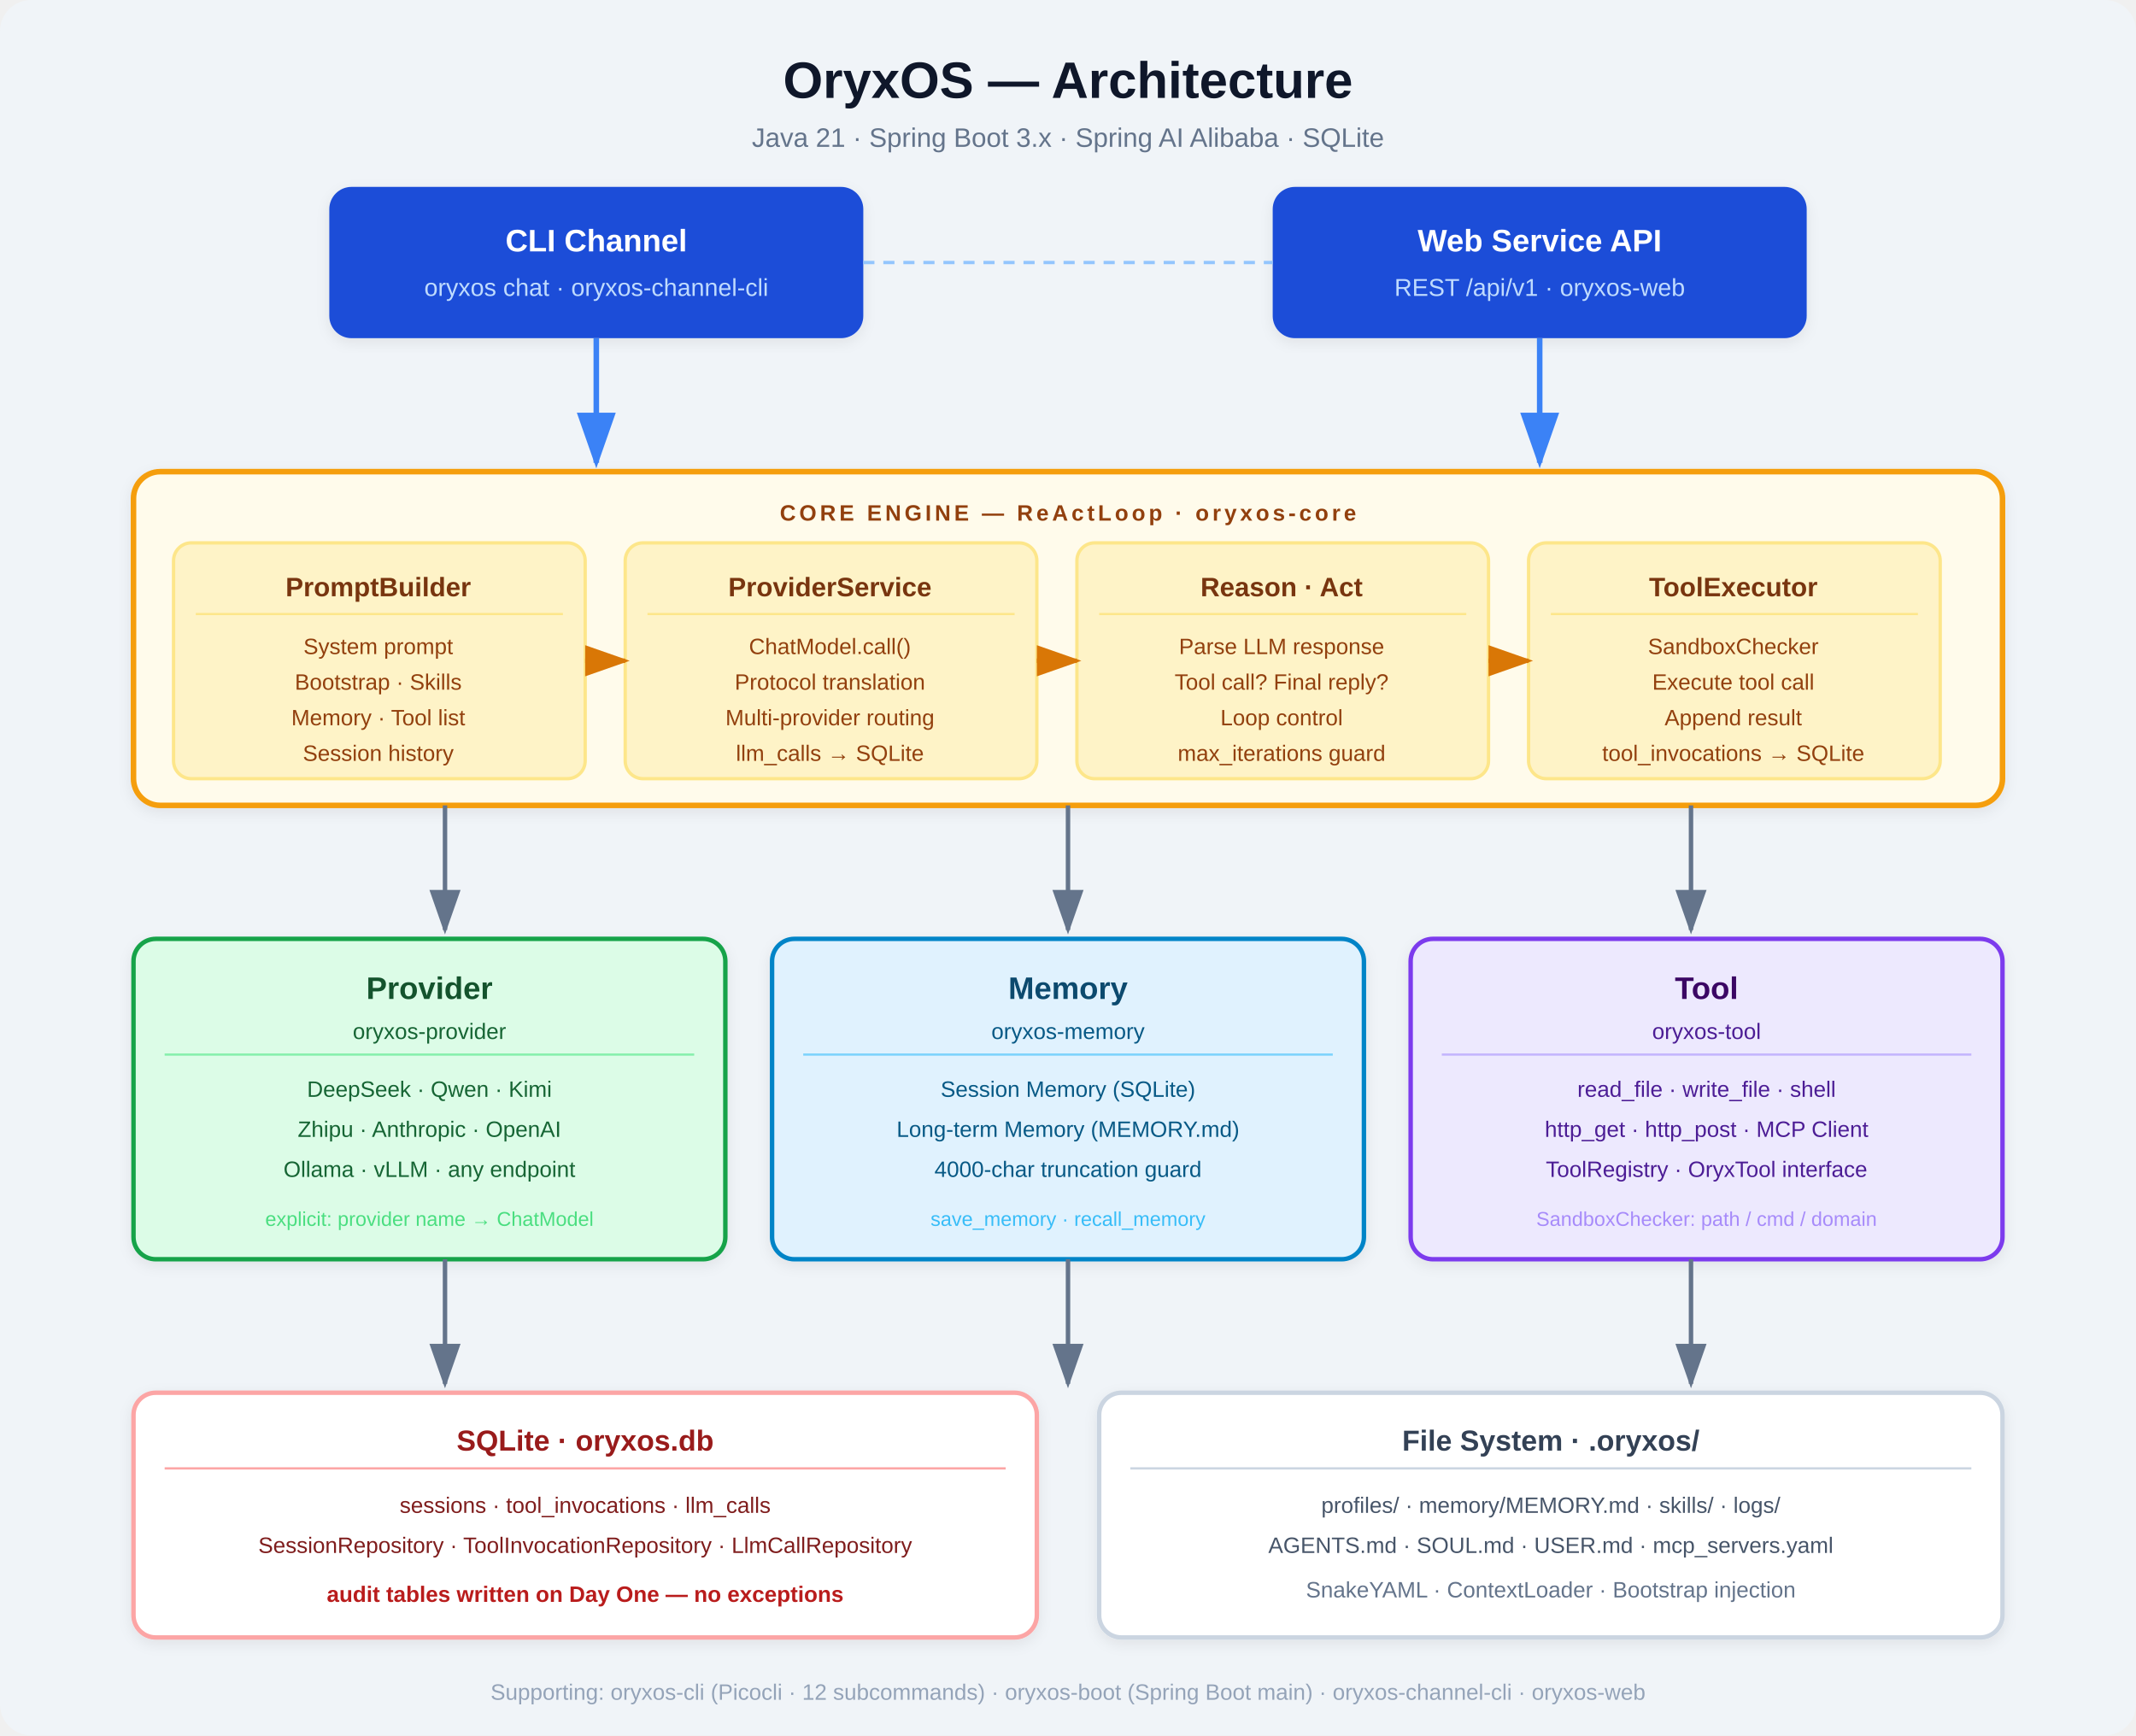
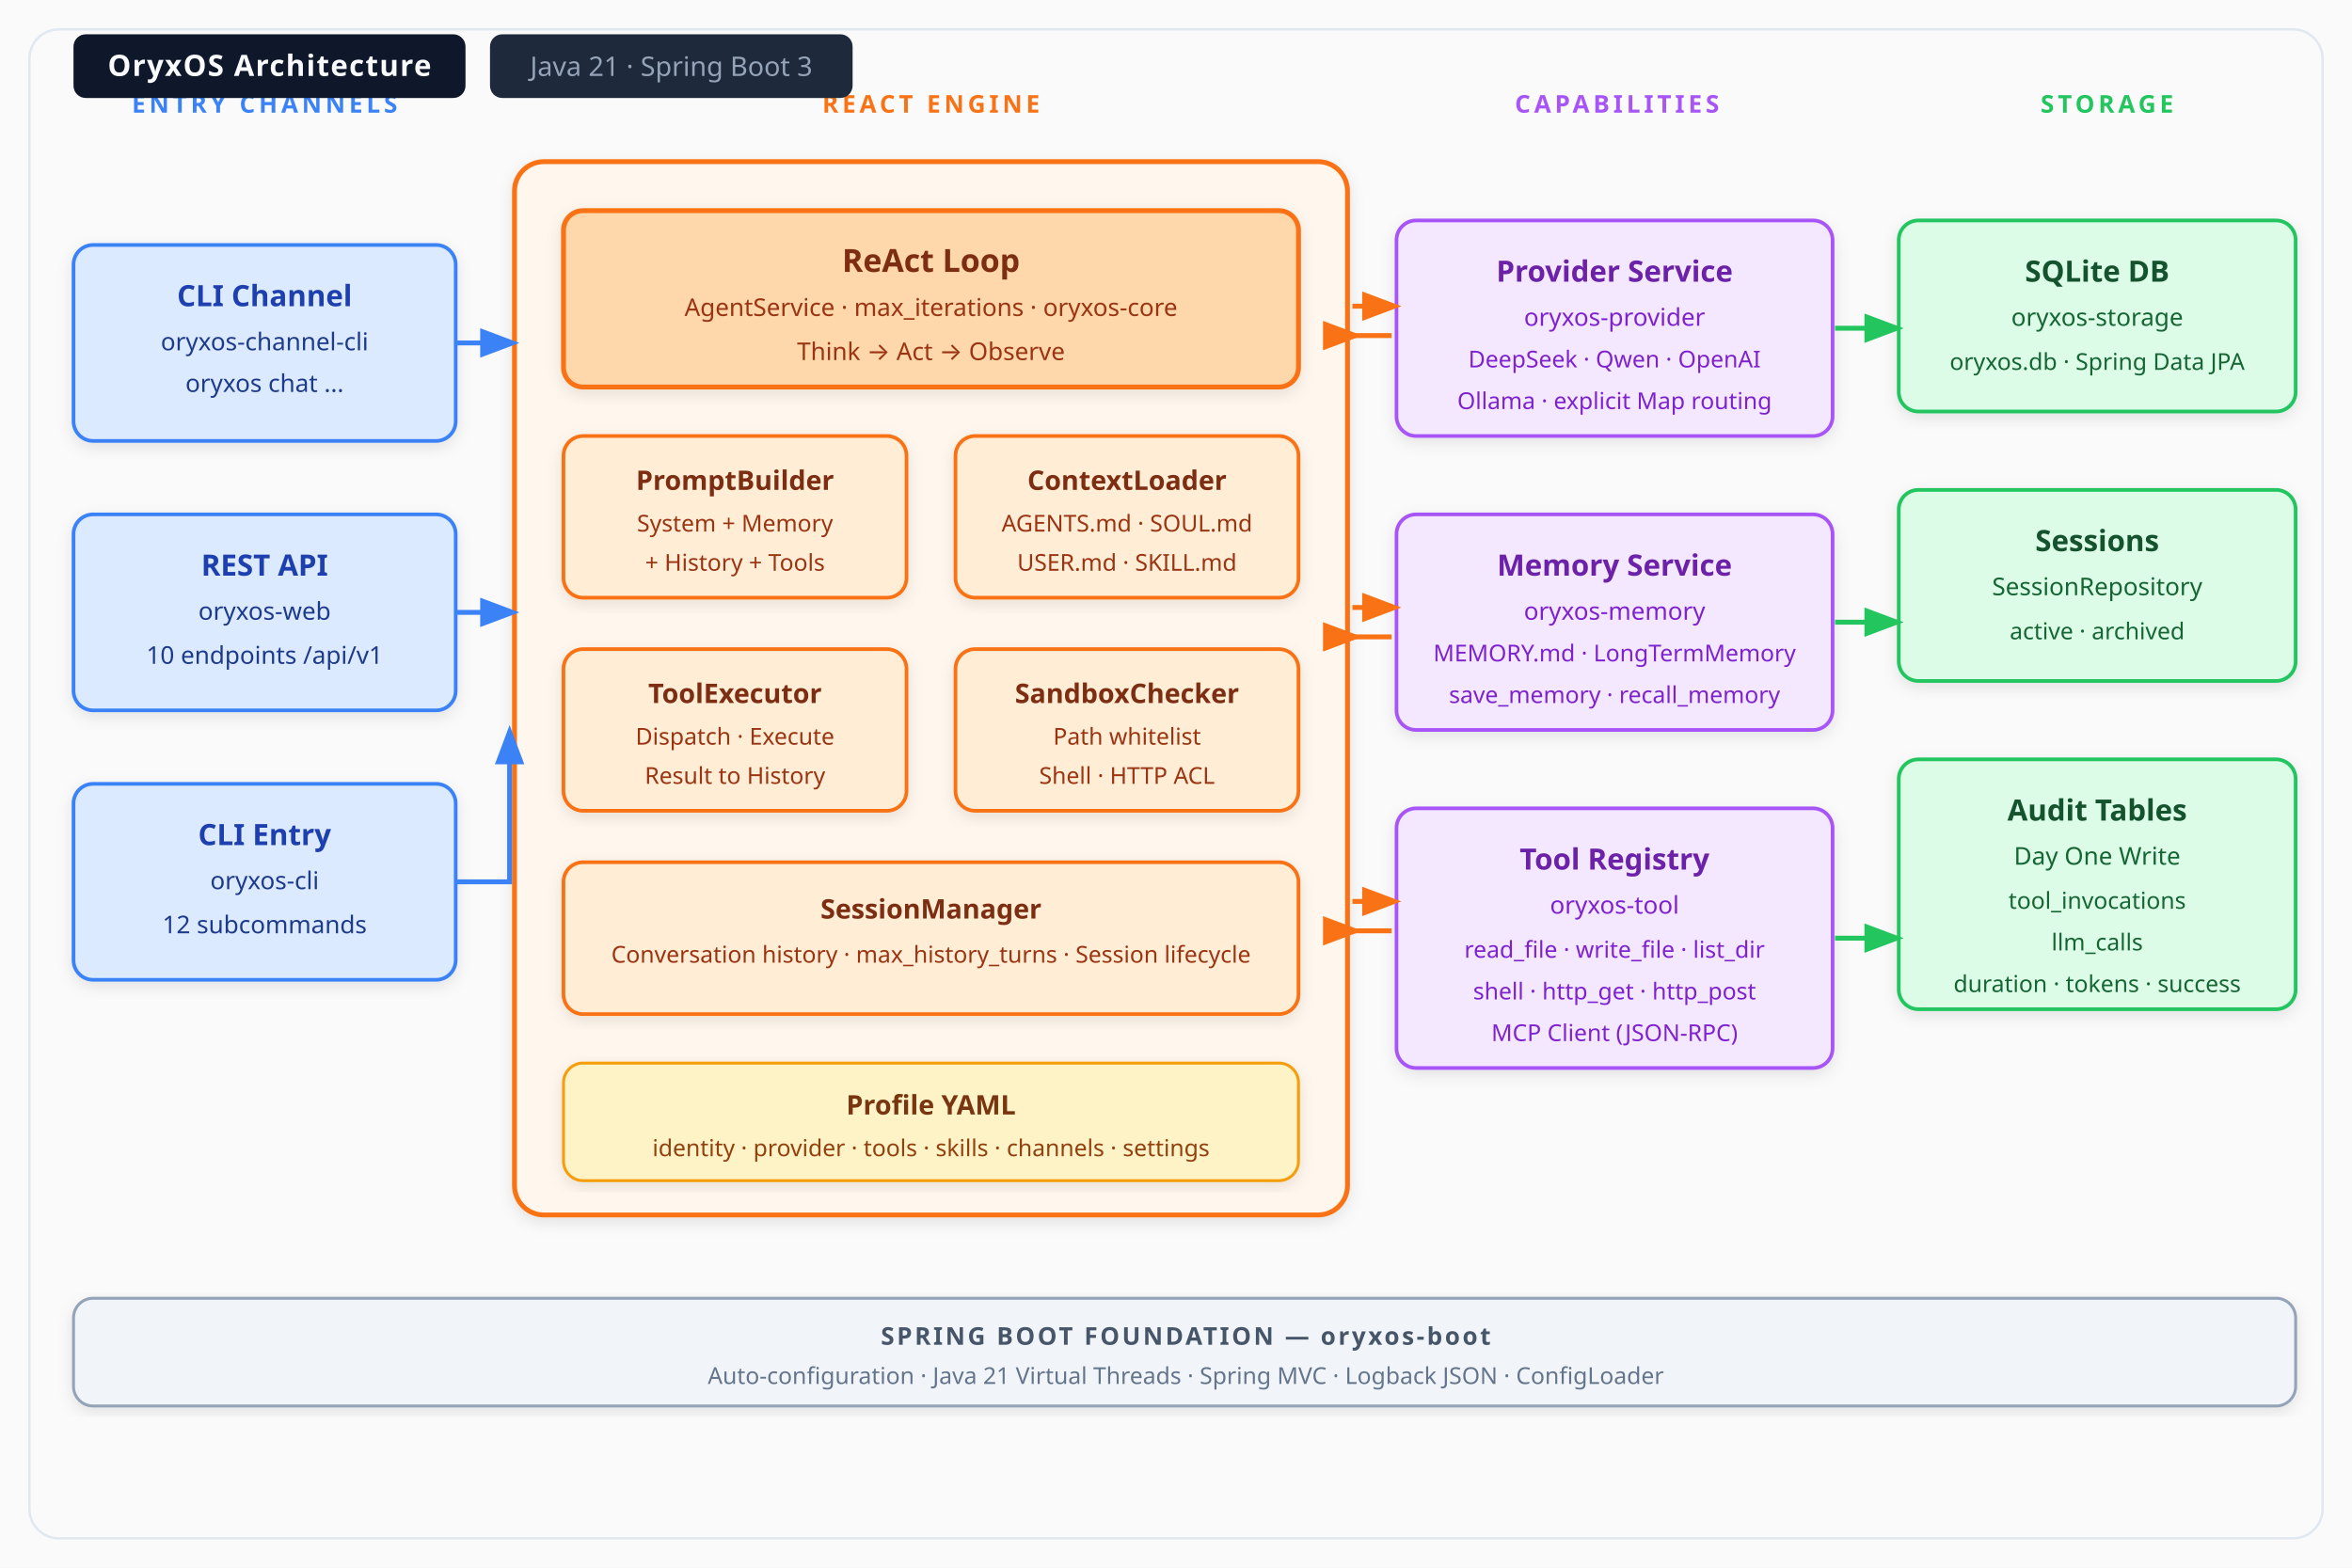
- <svg xmlns="http://www.w3.org/2000/svg" viewBox="0 0 960 780" width="960" height="780" font-family="Arial, Helvetica, sans-serif">
+ <svg xmlns="http://www.w3.org/2000/svg" viewBox="0 0 960 640" width="960" height="640">
  <defs>
-     <marker id="a-blue" markerWidth="10" markerHeight="7" refX="9" refY="3.5" orient="auto">
-       <path d="M0,0 L0,7 L10,3.5 z" fill="#3b82f6" />
+     <filter id="shadow" x="-10%" y="-10%" width="120%" height="120%">
+       <feDropShadow dx="0" dy="2" stdDeviation="3" flood-color="#00000018" />
+     </filter>
+     <marker id="arrow-blue" markerWidth="8" markerHeight="8" refX="6" refY="3" orient="auto">
+       <path d="M0,0 L0,6 L8,3 z" fill="#3b82f6" />
    </marker>
-     <marker id="a-amber" markerWidth="10" markerHeight="7" refX="9" refY="3.5" orient="auto">
-       <path d="M0,0 L0,7 L10,3.5 z" fill="#d97706" />
+     <marker id="arrow-orange" markerWidth="8" markerHeight="8" refX="6" refY="3" orient="auto">
+       <path d="M0,0 L0,6 L8,3 z" fill="#f97316" />
    </marker>
-     <marker id="a-slate" markerWidth="10" markerHeight="7" refX="9" refY="3.5" orient="auto">
-       <path d="M0,0 L0,7 L10,3.5 z" fill="#64748b" />
+     <marker id="arrow-orange-rev" markerWidth="8" markerHeight="8" refX="2" refY="3" orient="auto">
+       <path d="M8,0 L8,6 L0,3 z" fill="#f97316" />
    </marker>
-     <filter id="shadow">
-       <feDropShadow dx="0" dy="2" stdDeviation="3" flood-color="#00000012" />
-     </filter>
+     <marker id="arrow-green" markerWidth="8" markerHeight="8" refX="6" refY="3" orient="auto">
+       <path d="M0,0 L0,6 L8,3 z" fill="#22c55e" />
+     </marker>
  </defs>
-   <rect width="960" height="780" fill="#f0f4f8" rx="14" />
-   <text x="480" y="44" text-anchor="middle" font-size="23" font-weight="700" fill="#0f172a">OryxOS — Architecture</text>
-   <text x="480" y="66" text-anchor="middle" font-size="12" fill="#64748b">Java 21  ·  Spring Boot 3.x  ·  Spring AI Alibaba  ·  SQLite</text>
-   <rect x="148" y="84" width="240" height="68" rx="10" fill="#1d4ed8" filter="url(#shadow)" />
-   <text x="268" y="113" text-anchor="middle" font-size="14" font-weight="700" fill="#ffffff">CLI Channel</text>
-   <text x="268" y="133" text-anchor="middle" font-size="11" fill="#bfdbfe">oryxos chat  ·  oryxos-channel-cli</text>
-   <rect x="572" y="84" width="240" height="68" rx="10" fill="#1d4ed8" filter="url(#shadow)" />
-   <text x="692" y="113" text-anchor="middle" font-size="14" font-weight="700" fill="#ffffff">Web Service API</text>
-   <text x="692" y="133" text-anchor="middle" font-size="11" fill="#bfdbfe">REST /api/v1  ·  oryxos-web</text>
-   <line x1="388" y1="118" x2="572" y2="118" stroke="#93c5fd" stroke-width="1.5" stroke-dasharray="5,4" />
-   <line x1="268" y1="152" x2="268" y2="208" stroke="#3b82f6" stroke-width="2.5" marker-end="url(#a-blue)" />
-   <line x1="692" y1="152" x2="692" y2="208" stroke="#3b82f6" stroke-width="2.5" marker-end="url(#a-blue)" />
-   <rect x="60" y="212" width="840" height="150" rx="12" fill="#fffbeb" stroke="#f59e0b" stroke-width="2.5" filter="url(#shadow)" />
-   <text x="480" y="234" text-anchor="middle" font-size="10" font-weight="700" fill="#92400e" letter-spacing="1.5">CORE ENGINE  —  ReActLoop  ·  oryxos-core</text>
-   <rect x="78" y="244" width="185" height="106" rx="8" fill="#fef3c7" stroke="#fde68a" stroke-width="1.5" />
-   <text x="170" y="268" text-anchor="middle" font-size="12" font-weight="700" fill="#78350f">PromptBuilder</text>
-   <line x1="88" y1="276" x2="253" y2="276" stroke="#fde68a" stroke-width="1" />
-   <text x="170" y="294" text-anchor="middle" font-size="10" fill="#92400e">System prompt</text>
-   <text x="170" y="310" text-anchor="middle" font-size="10" fill="#92400e">Bootstrap  ·  Skills</text>
-   <text x="170" y="326" text-anchor="middle" font-size="10" fill="#92400e">Memory  ·  Tool list</text>
-   <text x="170" y="342" text-anchor="middle" font-size="10" fill="#92400e">Session history</text>
-   <rect x="281" y="244" width="185" height="106" rx="8" fill="#fef3c7" stroke="#fde68a" stroke-width="1.5" />
-   <text x="373" y="268" text-anchor="middle" font-size="12" font-weight="700" fill="#78350f">ProviderService</text>
-   <line x1="291" y1="276" x2="456" y2="276" stroke="#fde68a" stroke-width="1" />
-   <text x="373" y="294" text-anchor="middle" font-size="10" fill="#92400e">ChatModel.call()</text>
-   <text x="373" y="310" text-anchor="middle" font-size="10" fill="#92400e">Protocol translation</text>
-   <text x="373" y="326" text-anchor="middle" font-size="10" fill="#92400e">Multi-provider routing</text>
-   <text x="373" y="342" text-anchor="middle" font-size="10" fill="#92400e">llm_calls  →  SQLite</text>
-   <rect x="484" y="244" width="185" height="106" rx="8" fill="#fef3c7" stroke="#fde68a" stroke-width="1.5" />
-   <text x="576" y="268" text-anchor="middle" font-size="12" font-weight="700" fill="#78350f">Reason  ·  Act</text>
-   <line x1="494" y1="276" x2="659" y2="276" stroke="#fde68a" stroke-width="1" />
-   <text x="576" y="294" text-anchor="middle" font-size="10" fill="#92400e">Parse LLM response</text>
-   <text x="576" y="310" text-anchor="middle" font-size="10" fill="#92400e">Tool call?  Final reply?</text>
-   <text x="576" y="326" text-anchor="middle" font-size="10" fill="#92400e">Loop control</text>
-   <text x="576" y="342" text-anchor="middle" font-size="10" fill="#92400e">max_iterations guard</text>
-   <rect x="687" y="244" width="185" height="106" rx="8" fill="#fef3c7" stroke="#fde68a" stroke-width="1.5" />
-   <text x="779" y="268" text-anchor="middle" font-size="12" font-weight="700" fill="#78350f">ToolExecutor</text>
-   <line x1="697" y1="276" x2="862" y2="276" stroke="#fde68a" stroke-width="1" />
-   <text x="779" y="294" text-anchor="middle" font-size="10" fill="#92400e">SandboxChecker</text>
-   <text x="779" y="310" text-anchor="middle" font-size="10" fill="#92400e">Execute tool call</text>
-   <text x="779" y="326" text-anchor="middle" font-size="10" fill="#92400e">Append result</text>
-   <text x="779" y="342" text-anchor="middle" font-size="10" fill="#92400e">tool_invocations  →  SQLite</text>
-   <line x1="263" y1="297" x2="281" y2="297" stroke="#d97706" stroke-width="2" marker-end="url(#a-amber)" />
-   <line x1="466" y1="297" x2="484" y2="297" stroke="#d97706" stroke-width="2" marker-end="url(#a-amber)" />
-   <line x1="669" y1="297" x2="687" y2="297" stroke="#d97706" stroke-width="2" marker-end="url(#a-amber)" />
-   <line x1="200" y1="362" x2="200" y2="418" stroke="#64748b" stroke-width="2" marker-end="url(#a-slate)" />
-   <line x1="480" y1="362" x2="480" y2="418" stroke="#64748b" stroke-width="2" marker-end="url(#a-slate)" />
-   <line x1="760" y1="362" x2="760" y2="418" stroke="#64748b" stroke-width="2" marker-end="url(#a-slate)" />
-   <rect x="60" y="422" width="266" height="144" rx="10" fill="#dcfce7" stroke="#16a34a" stroke-width="2" filter="url(#shadow)" />
-   <text x="193" y="449" text-anchor="middle" font-size="14" font-weight="700" fill="#14532d">Provider</text>
-   <text x="193" y="467" text-anchor="middle" font-size="10" fill="#166534">oryxos-provider</text>
-   <line x1="74" y1="474" x2="312" y2="474" stroke="#86efac" stroke-width="1" />
-   <text x="193" y="493" text-anchor="middle" font-size="10" fill="#166534">DeepSeek  ·  Qwen  ·  Kimi</text>
-   <text x="193" y="511" text-anchor="middle" font-size="10" fill="#166534">Zhipu  ·  Anthropic  ·  OpenAI</text>
-   <text x="193" y="529" text-anchor="middle" font-size="10" fill="#166534">Ollama  ·  vLLM  ·  any endpoint</text>
-   <text x="193" y="551" text-anchor="middle" font-size="9" fill="#4ade80">explicit: provider name  →  ChatModel</text>
-   <rect x="347" y="422" width="266" height="144" rx="10" fill="#e0f2fe" stroke="#0284c7" stroke-width="2" filter="url(#shadow)" />
-   <text x="480" y="449" text-anchor="middle" font-size="14" font-weight="700" fill="#0c4a6e">Memory</text>
-   <text x="480" y="467" text-anchor="middle" font-size="10" fill="#075985">oryxos-memory</text>
-   <line x1="361" y1="474" x2="599" y2="474" stroke="#7dd3fc" stroke-width="1" />
-   <text x="480" y="493" text-anchor="middle" font-size="10" fill="#075985">Session Memory  (SQLite)</text>
-   <text x="480" y="511" text-anchor="middle" font-size="10" fill="#075985">Long-term Memory  (MEMORY.md)</text>
-   <text x="480" y="529" text-anchor="middle" font-size="10" fill="#075985">4000-char truncation guard</text>
-   <text x="480" y="551" text-anchor="middle" font-size="9" fill="#38bdf8">save_memory  ·  recall_memory</text>
-   <rect x="634" y="422" width="266" height="144" rx="10" fill="#ede9fe" stroke="#7c3aed" stroke-width="2" filter="url(#shadow)" />
-   <text x="767" y="449" text-anchor="middle" font-size="14" font-weight="700" fill="#3b0764">Tool</text>
-   <text x="767" y="467" text-anchor="middle" font-size="10" fill="#4c1d95">oryxos-tool</text>
-   <line x1="648" y1="474" x2="886" y2="474" stroke="#c4b5fd" stroke-width="1" />
-   <text x="767" y="493" text-anchor="middle" font-size="10" fill="#4c1d95">read_file  ·  write_file  ·  shell</text>
-   <text x="767" y="511" text-anchor="middle" font-size="10" fill="#4c1d95">http_get  ·  http_post  ·  MCP Client</text>
-   <text x="767" y="529" text-anchor="middle" font-size="10" fill="#4c1d95">ToolRegistry  ·  OryxTool interface</text>
-   <text x="767" y="551" text-anchor="middle" font-size="9" fill="#a78bfa">SandboxChecker: path / cmd / domain</text>
-   <line x1="200" y1="566" x2="200" y2="622" stroke="#64748b" stroke-width="2" marker-end="url(#a-slate)" />
-   <line x1="480" y1="566" x2="480" y2="622" stroke="#64748b" stroke-width="2" marker-end="url(#a-slate)" />
-   <line x1="760" y1="566" x2="760" y2="622" stroke="#64748b" stroke-width="2" marker-end="url(#a-slate)" />
-   <rect x="60" y="626" width="406" height="110" rx="10" fill="#ffffff" stroke="#fca5a5" stroke-width="2" filter="url(#shadow)" />
-   <text x="263" y="652" text-anchor="middle" font-size="13" font-weight="700" fill="#991b1b">SQLite  ·  oryxos.db</text>
-   <line x1="74" y1="660" x2="452" y2="660" stroke="#fca5a5" stroke-width="1" />
-   <text x="263" y="680" text-anchor="middle" font-size="10" fill="#7f1d1d">sessions  ·  tool_invocations  ·  llm_calls</text>
-   <text x="263" y="698" text-anchor="middle" font-size="10" fill="#7f1d1d">SessionRepository  ·  ToolInvocationRepository  ·  LlmCallRepository</text>
-   <text x="263" y="720" text-anchor="middle" font-size="10" font-weight="600" fill="#b91c1c">audit tables written on Day One — no exceptions</text>
-   <rect x="494" y="626" width="406" height="110" rx="10" fill="#ffffff" stroke="#cbd5e1" stroke-width="2" filter="url(#shadow)" />
-   <text x="697" y="652" text-anchor="middle" font-size="13" font-weight="700" fill="#334155">File System  ·  .oryxos/</text>
-   <line x1="508" y1="660" x2="886" y2="660" stroke="#cbd5e1" stroke-width="1" />
-   <text x="697" y="680" text-anchor="middle" font-size="10" fill="#475569">profiles/  ·  memory/MEMORY.md  ·  skills/  ·  logs/</text>
-   <text x="697" y="698" text-anchor="middle" font-size="10" fill="#475569">AGENTS.md  ·  SOUL.md  ·  USER.md  ·  mcp_servers.yaml</text>
-   <text x="697" y="718" text-anchor="middle" font-size="10" fill="#64748b">SnakeYAML  ·  ContextLoader  ·  Bootstrap injection</text>
-   <text x="480" y="764" text-anchor="middle" font-size="10" fill="#94a3b8">Supporting: oryxos-cli (Picocli · 12 subcommands)  ·  oryxos-boot (Spring Boot main)  ·  oryxos-channel-cli  ·  oryxos-web</text>
+   <rect width="960" height="640" fill="#fafafa" />
+   <rect x="12" y="12" width="936" height="616" rx="12" fill="none" stroke="#e2e8f0" stroke-width="1" />
+   <text x="108" y="46" text-anchor="middle" font-family="'Segoe UI', system-ui, -apple-system, sans-serif" font-size="10" font-weight="700" fill="#3b82f6" letter-spacing="1.5">ENTRY CHANNELS</text>
+   <text x="380" y="46" text-anchor="middle" font-family="'Segoe UI', system-ui, -apple-system, sans-serif" font-size="10" font-weight="700" fill="#f97316" letter-spacing="1.5">REACT ENGINE</text>
+   <text x="660" y="46" text-anchor="middle" font-family="'Segoe UI', system-ui, -apple-system, sans-serif" font-size="10" font-weight="700" fill="#a855f7" letter-spacing="1.5">CAPABILITIES</text>
+   <text x="860" y="46" text-anchor="middle" font-family="'Segoe UI', system-ui, -apple-system, sans-serif" font-size="10" font-weight="700" fill="#22c55e" letter-spacing="1.5">STORAGE</text>
+   <rect x="30" y="100" width="156" height="80" rx="8" fill="#dbeafe" stroke="#3b82f6" stroke-width="1.5" filter="url(#shadow)" />
+   <text x="108" y="125" text-anchor="middle" font-family="'Segoe UI', system-ui, -apple-system, sans-serif" font-size="12" font-weight="700" fill="#1e40af">CLI Channel</text>
+   <text x="108" y="143" text-anchor="middle" font-family="'Segoe UI', system-ui, -apple-system, sans-serif" font-size="10" fill="#1e3a8a">oryxos-channel-cli</text>
+   <text x="108" y="160" text-anchor="middle" font-family="'Segoe UI', system-ui, -apple-system, sans-serif" font-size="10" fill="#1e3a8a">oryxos chat ...</text>
+   <rect x="30" y="210" width="156" height="80" rx="8" fill="#dbeafe" stroke="#3b82f6" stroke-width="1.5" filter="url(#shadow)" />
+   <text x="108" y="235" text-anchor="middle" font-family="'Segoe UI', system-ui, -apple-system, sans-serif" font-size="12" font-weight="700" fill="#1e40af">REST API</text>
+   <text x="108" y="253" text-anchor="middle" font-family="'Segoe UI', system-ui, -apple-system, sans-serif" font-size="10" fill="#1e3a8a">oryxos-web</text>
+   <text x="108" y="271" text-anchor="middle" font-family="'Segoe UI', system-ui, -apple-system, sans-serif" font-size="10" fill="#1e3a8a">10 endpoints /api/v1</text>
+   <rect x="30" y="320" width="156" height="80" rx="8" fill="#dbeafe" stroke="#3b82f6" stroke-width="1.5" filter="url(#shadow)" />
+   <text x="108" y="345" text-anchor="middle" font-family="'Segoe UI', system-ui, -apple-system, sans-serif" font-size="12" font-weight="700" fill="#1e40af">CLI Entry</text>
+   <text x="108" y="363" text-anchor="middle" font-family="'Segoe UI', system-ui, -apple-system, sans-serif" font-size="10" fill="#1e3a8a">oryxos-cli</text>
+   <text x="108" y="381" text-anchor="middle" font-family="'Segoe UI', system-ui, -apple-system, sans-serif" font-size="10" fill="#1e3a8a">12 subcommands</text>
+   <rect x="210" y="66" width="340" height="430" rx="12" fill="#fff7ed" stroke="#f97316" stroke-width="2" filter="url(#shadow)" />
+   <rect x="230" y="86" width="300" height="72" rx="8" fill="#fed7aa" stroke="#f97316" stroke-width="2" filter="url(#shadow)" />
+   <text x="380" y="111" text-anchor="middle" font-family="'Segoe UI', system-ui, -apple-system, sans-serif" font-size="13" font-weight="800" fill="#7c2d12">ReAct Loop</text>
+   <text x="380" y="129" text-anchor="middle" font-family="'Segoe UI', system-ui, -apple-system, sans-serif" font-size="10" fill="#9a3412">AgentService · max_iterations · oryxos-core</text>
+   <text x="380" y="147" text-anchor="middle" font-family="'Segoe UI', system-ui, -apple-system, sans-serif" font-size="10" fill="#9a3412">Think  →  Act  →  Observe</text>
+   <rect x="230" y="178" width="140" height="66" rx="8" fill="#ffedd5" stroke="#f97316" stroke-width="1.5" filter="url(#shadow)" />
+   <text x="300" y="200" text-anchor="middle" font-family="'Segoe UI', system-ui, -apple-system, sans-serif" font-size="11" font-weight="700" fill="#7c2d12">PromptBuilder</text>
+   <text x="300" y="217" text-anchor="middle" font-family="'Segoe UI', system-ui, -apple-system, sans-serif" font-size="9.5" fill="#9a3412">System + Memory</text>
+   <text x="300" y="233" text-anchor="middle" font-family="'Segoe UI', system-ui, -apple-system, sans-serif" font-size="9.5" fill="#9a3412">+ History + Tools</text>
+   <rect x="390" y="178" width="140" height="66" rx="8" fill="#ffedd5" stroke="#f97316" stroke-width="1.5" filter="url(#shadow)" />
+   <text x="460" y="200" text-anchor="middle" font-family="'Segoe UI', system-ui, -apple-system, sans-serif" font-size="11" font-weight="700" fill="#7c2d12">ContextLoader</text>
+   <text x="460" y="217" text-anchor="middle" font-family="'Segoe UI', system-ui, -apple-system, sans-serif" font-size="9.5" fill="#9a3412">AGENTS.md · SOUL.md</text>
+   <text x="460" y="233" text-anchor="middle" font-family="'Segoe UI', system-ui, -apple-system, sans-serif" font-size="9.5" fill="#9a3412">USER.md · SKILL.md</text>
+   <rect x="230" y="265" width="140" height="66" rx="8" fill="#ffedd5" stroke="#f97316" stroke-width="1.5" filter="url(#shadow)" />
+   <text x="300" y="287" text-anchor="middle" font-family="'Segoe UI', system-ui, -apple-system, sans-serif" font-size="11" font-weight="700" fill="#7c2d12">ToolExecutor</text>
+   <text x="300" y="304" text-anchor="middle" font-family="'Segoe UI', system-ui, -apple-system, sans-serif" font-size="9.5" fill="#9a3412">Dispatch · Execute</text>
+   <text x="300" y="320" text-anchor="middle" font-family="'Segoe UI', system-ui, -apple-system, sans-serif" font-size="9.5" fill="#9a3412">Result to History</text>
+   <rect x="390" y="265" width="140" height="66" rx="8" fill="#ffedd5" stroke="#f97316" stroke-width="1.5" filter="url(#shadow)" />
+   <text x="460" y="287" text-anchor="middle" font-family="'Segoe UI', system-ui, -apple-system, sans-serif" font-size="11" font-weight="700" fill="#7c2d12">SandboxChecker</text>
+   <text x="460" y="304" text-anchor="middle" font-family="'Segoe UI', system-ui, -apple-system, sans-serif" font-size="9.5" fill="#9a3412">Path whitelist</text>
+   <text x="460" y="320" text-anchor="middle" font-family="'Segoe UI', system-ui, -apple-system, sans-serif" font-size="9.5" fill="#9a3412">Shell · HTTP ACL</text>
+   <rect x="230" y="352" width="300" height="62" rx="8" fill="#ffedd5" stroke="#f97316" stroke-width="1.5" filter="url(#shadow)" />
+   <text x="380" y="375" text-anchor="middle" font-family="'Segoe UI', system-ui, -apple-system, sans-serif" font-size="11" font-weight="700" fill="#7c2d12">SessionManager</text>
+   <text x="380" y="393" text-anchor="middle" font-family="'Segoe UI', system-ui, -apple-system, sans-serif" font-size="9.5" fill="#9a3412">Conversation history · max_history_turns · Session lifecycle</text>
+   <rect x="230" y="434" width="300" height="48" rx="8" fill="#fef3c7" stroke="#f59e0b" stroke-width="1.2" filter="url(#shadow)" />
+   <text x="380" y="455" text-anchor="middle" font-family="'Segoe UI', system-ui, -apple-system, sans-serif" font-size="11" font-weight="700" fill="#78350f">Profile YAML</text>
+   <text x="380" y="472" text-anchor="middle" font-family="'Segoe UI', system-ui, -apple-system, sans-serif" font-size="9.5" fill="#92400e">identity · provider · tools · skills · channels · settings</text>
+   <rect x="570" y="90" width="178" height="88" rx="8" fill="#f3e8ff" stroke="#a855f7" stroke-width="1.5" filter="url(#shadow)" />
+   <text x="659" y="115" text-anchor="middle" font-family="'Segoe UI', system-ui, -apple-system, sans-serif" font-size="12" font-weight="700" fill="#6b21a8">Provider Service</text>
+   <text x="659" y="133" text-anchor="middle" font-family="'Segoe UI', system-ui, -apple-system, sans-serif" font-size="10" fill="#7e22ce">oryxos-provider</text>
+   <text x="659" y="150" text-anchor="middle" font-family="'Segoe UI', system-ui, -apple-system, sans-serif" font-size="9.5" fill="#7e22ce">DeepSeek · Qwen · OpenAI</text>
+   <text x="659" y="167" text-anchor="middle" font-family="'Segoe UI', system-ui, -apple-system, sans-serif" font-size="9.5" fill="#7e22ce">Ollama · explicit Map routing</text>
+   <rect x="570" y="210" width="178" height="88" rx="8" fill="#f3e8ff" stroke="#a855f7" stroke-width="1.5" filter="url(#shadow)" />
+   <text x="659" y="235" text-anchor="middle" font-family="'Segoe UI', system-ui, -apple-system, sans-serif" font-size="12" font-weight="700" fill="#6b21a8">Memory Service</text>
+   <text x="659" y="253" text-anchor="middle" font-family="'Segoe UI', system-ui, -apple-system, sans-serif" font-size="10" fill="#7e22ce">oryxos-memory</text>
+   <text x="659" y="270" text-anchor="middle" font-family="'Segoe UI', system-ui, -apple-system, sans-serif" font-size="9.5" fill="#7e22ce">MEMORY.md · LongTermMemory</text>
+   <text x="659" y="287" text-anchor="middle" font-family="'Segoe UI', system-ui, -apple-system, sans-serif" font-size="9.5" fill="#7e22ce">save_memory · recall_memory</text>
+   <rect x="570" y="330" width="178" height="106" rx="8" fill="#f3e8ff" stroke="#a855f7" stroke-width="1.5" filter="url(#shadow)" />
+   <text x="659" y="355" text-anchor="middle" font-family="'Segoe UI', system-ui, -apple-system, sans-serif" font-size="12" font-weight="700" fill="#6b21a8">Tool Registry</text>
+   <text x="659" y="373" text-anchor="middle" font-family="'Segoe UI', system-ui, -apple-system, sans-serif" font-size="10" fill="#7e22ce">oryxos-tool</text>
+   <text x="659" y="391" text-anchor="middle" font-family="'Segoe UI', system-ui, -apple-system, sans-serif" font-size="9.5" fill="#7e22ce">read_file · write_file · list_dir</text>
+   <text x="659" y="408" text-anchor="middle" font-family="'Segoe UI', system-ui, -apple-system, sans-serif" font-size="9.5" fill="#7e22ce">shell · http_get · http_post</text>
+   <text x="659" y="425" text-anchor="middle" font-family="'Segoe UI', system-ui, -apple-system, sans-serif" font-size="9.5" fill="#7e22ce">MCP Client (JSON-RPC)</text>
+   <rect x="775" y="90" width="162" height="78" rx="8" fill="#dcfce7" stroke="#22c55e" stroke-width="1.5" filter="url(#shadow)" />
+   <text x="856" y="115" text-anchor="middle" font-family="'Segoe UI', system-ui, -apple-system, sans-serif" font-size="12" font-weight="700" fill="#14532d">SQLite DB</text>
+   <text x="856" y="133" text-anchor="middle" font-family="'Segoe UI', system-ui, -apple-system, sans-serif" font-size="10" fill="#166534">oryxos-storage</text>
+   <text x="856" y="151" text-anchor="middle" font-family="'Segoe UI', system-ui, -apple-system, sans-serif" font-size="9.5" fill="#166534">oryxos.db · Spring Data JPA</text>
+   <rect x="775" y="200" width="162" height="78" rx="8" fill="#dcfce7" stroke="#22c55e" stroke-width="1.5" filter="url(#shadow)" />
+   <text x="856" y="225" text-anchor="middle" font-family="'Segoe UI', system-ui, -apple-system, sans-serif" font-size="12" font-weight="700" fill="#14532d">Sessions</text>
+   <text x="856" y="243" text-anchor="middle" font-family="'Segoe UI', system-ui, -apple-system, sans-serif" font-size="10" fill="#166534">SessionRepository</text>
+   <text x="856" y="261" text-anchor="middle" font-family="'Segoe UI', system-ui, -apple-system, sans-serif" font-size="9.5" fill="#166534">active · archived</text>
+   <rect x="775" y="310" width="162" height="102" rx="8" fill="#dcfce7" stroke="#22c55e" stroke-width="1.5" filter="url(#shadow)" />
+   <text x="856" y="335" text-anchor="middle" font-family="'Segoe UI', system-ui, -apple-system, sans-serif" font-size="12" font-weight="700" fill="#14532d">Audit Tables</text>
+   <text x="856" y="353" text-anchor="middle" font-family="'Segoe UI', system-ui, -apple-system, sans-serif" font-size="10" fill="#166534">Day One Write</text>
+   <text x="856" y="371" text-anchor="middle" font-family="'Segoe UI', system-ui, -apple-system, sans-serif" font-size="9.5" fill="#166534">tool_invocations</text>
+   <text x="856" y="388" text-anchor="middle" font-family="'Segoe UI', system-ui, -apple-system, sans-serif" font-size="9.5" fill="#166534">llm_calls</text>
+   <text x="856" y="405" text-anchor="middle" font-family="'Segoe UI', system-ui, -apple-system, sans-serif" font-size="9.5" fill="#166534">duration · tokens · success</text>
+   <rect x="30" y="530" width="907" height="44" rx="8" fill="#f1f5f9" stroke="#94a3b8" stroke-width="1.2" filter="url(#shadow)" />
+   <text x="484" y="549" text-anchor="middle" font-family="'Segoe UI', system-ui, -apple-system, sans-serif" font-size="10" font-weight="700" fill="#475569" letter-spacing="1">SPRING BOOT FOUNDATION — oryxos-boot</text>
+   <text x="484" y="565" text-anchor="middle" font-family="'Segoe UI', system-ui, -apple-system, sans-serif" font-size="9.5" fill="#64748b">Auto-configuration · Java 21 Virtual Threads · Spring MVC · Logback JSON · ConfigLoader</text>
+   <line x1="186" y1="140" x2="208" y2="140" stroke="#3b82f6" stroke-width="2" marker-end="url(#arrow-blue)" />
+   <line x1="186" y1="250" x2="208" y2="250" stroke="#3b82f6" stroke-width="2" marker-end="url(#arrow-blue)" />
+   <polyline points="186,360 208,360 208,300" fill="none" stroke="#3b82f6" stroke-width="2" marker-end="url(#arrow-blue)" />
+   <line x1="552" y1="125" x2="568" y2="125" stroke="#f97316" stroke-width="2" marker-end="url(#arrow-orange)" />
+   <line x1="568" y1="137" x2="552" y2="137" stroke="#f97316" stroke-width="2" marker-end="url(#arrow-orange-rev)" />
+   <line x1="552" y1="248" x2="568" y2="248" stroke="#f97316" stroke-width="2" marker-end="url(#arrow-orange)" />
+   <line x1="568" y1="260" x2="552" y2="260" stroke="#f97316" stroke-width="2" marker-end="url(#arrow-orange-rev)" />
+   <line x1="552" y1="368" x2="568" y2="368" stroke="#f97316" stroke-width="2" marker-end="url(#arrow-orange)" />
+   <line x1="568" y1="380" x2="552" y2="380" stroke="#f97316" stroke-width="2" marker-end="url(#arrow-orange-rev)" />
+   <line x1="749" y1="134" x2="773" y2="134" stroke="#22c55e" stroke-width="2" marker-end="url(#arrow-green)" />
+   <line x1="749" y1="254" x2="773" y2="254" stroke="#22c55e" stroke-width="2" marker-end="url(#arrow-green)" />
+   <line x1="749" y1="383" x2="773" y2="383" stroke="#22c55e" stroke-width="2" marker-end="url(#arrow-green)" />
+   <rect x="30" y="14" width="160" height="26" rx="5" fill="#0f172a" />
+   <text x="110" y="31" text-anchor="middle" font-family="'Segoe UI', system-ui, -apple-system, sans-serif" font-size="12" font-weight="800" fill="#f8fafc" letter-spacing="0.5">OryxOS Architecture</text>
+   <rect x="200" y="14" width="148" height="26" rx="5" fill="#1e293b" />
+   <text x="274" y="31" text-anchor="middle" font-family="'Segoe UI', system-ui, -apple-system, sans-serif" font-size="11" fill="#94a3b8">Java 21 · Spring Boot 3</text>
</svg>
